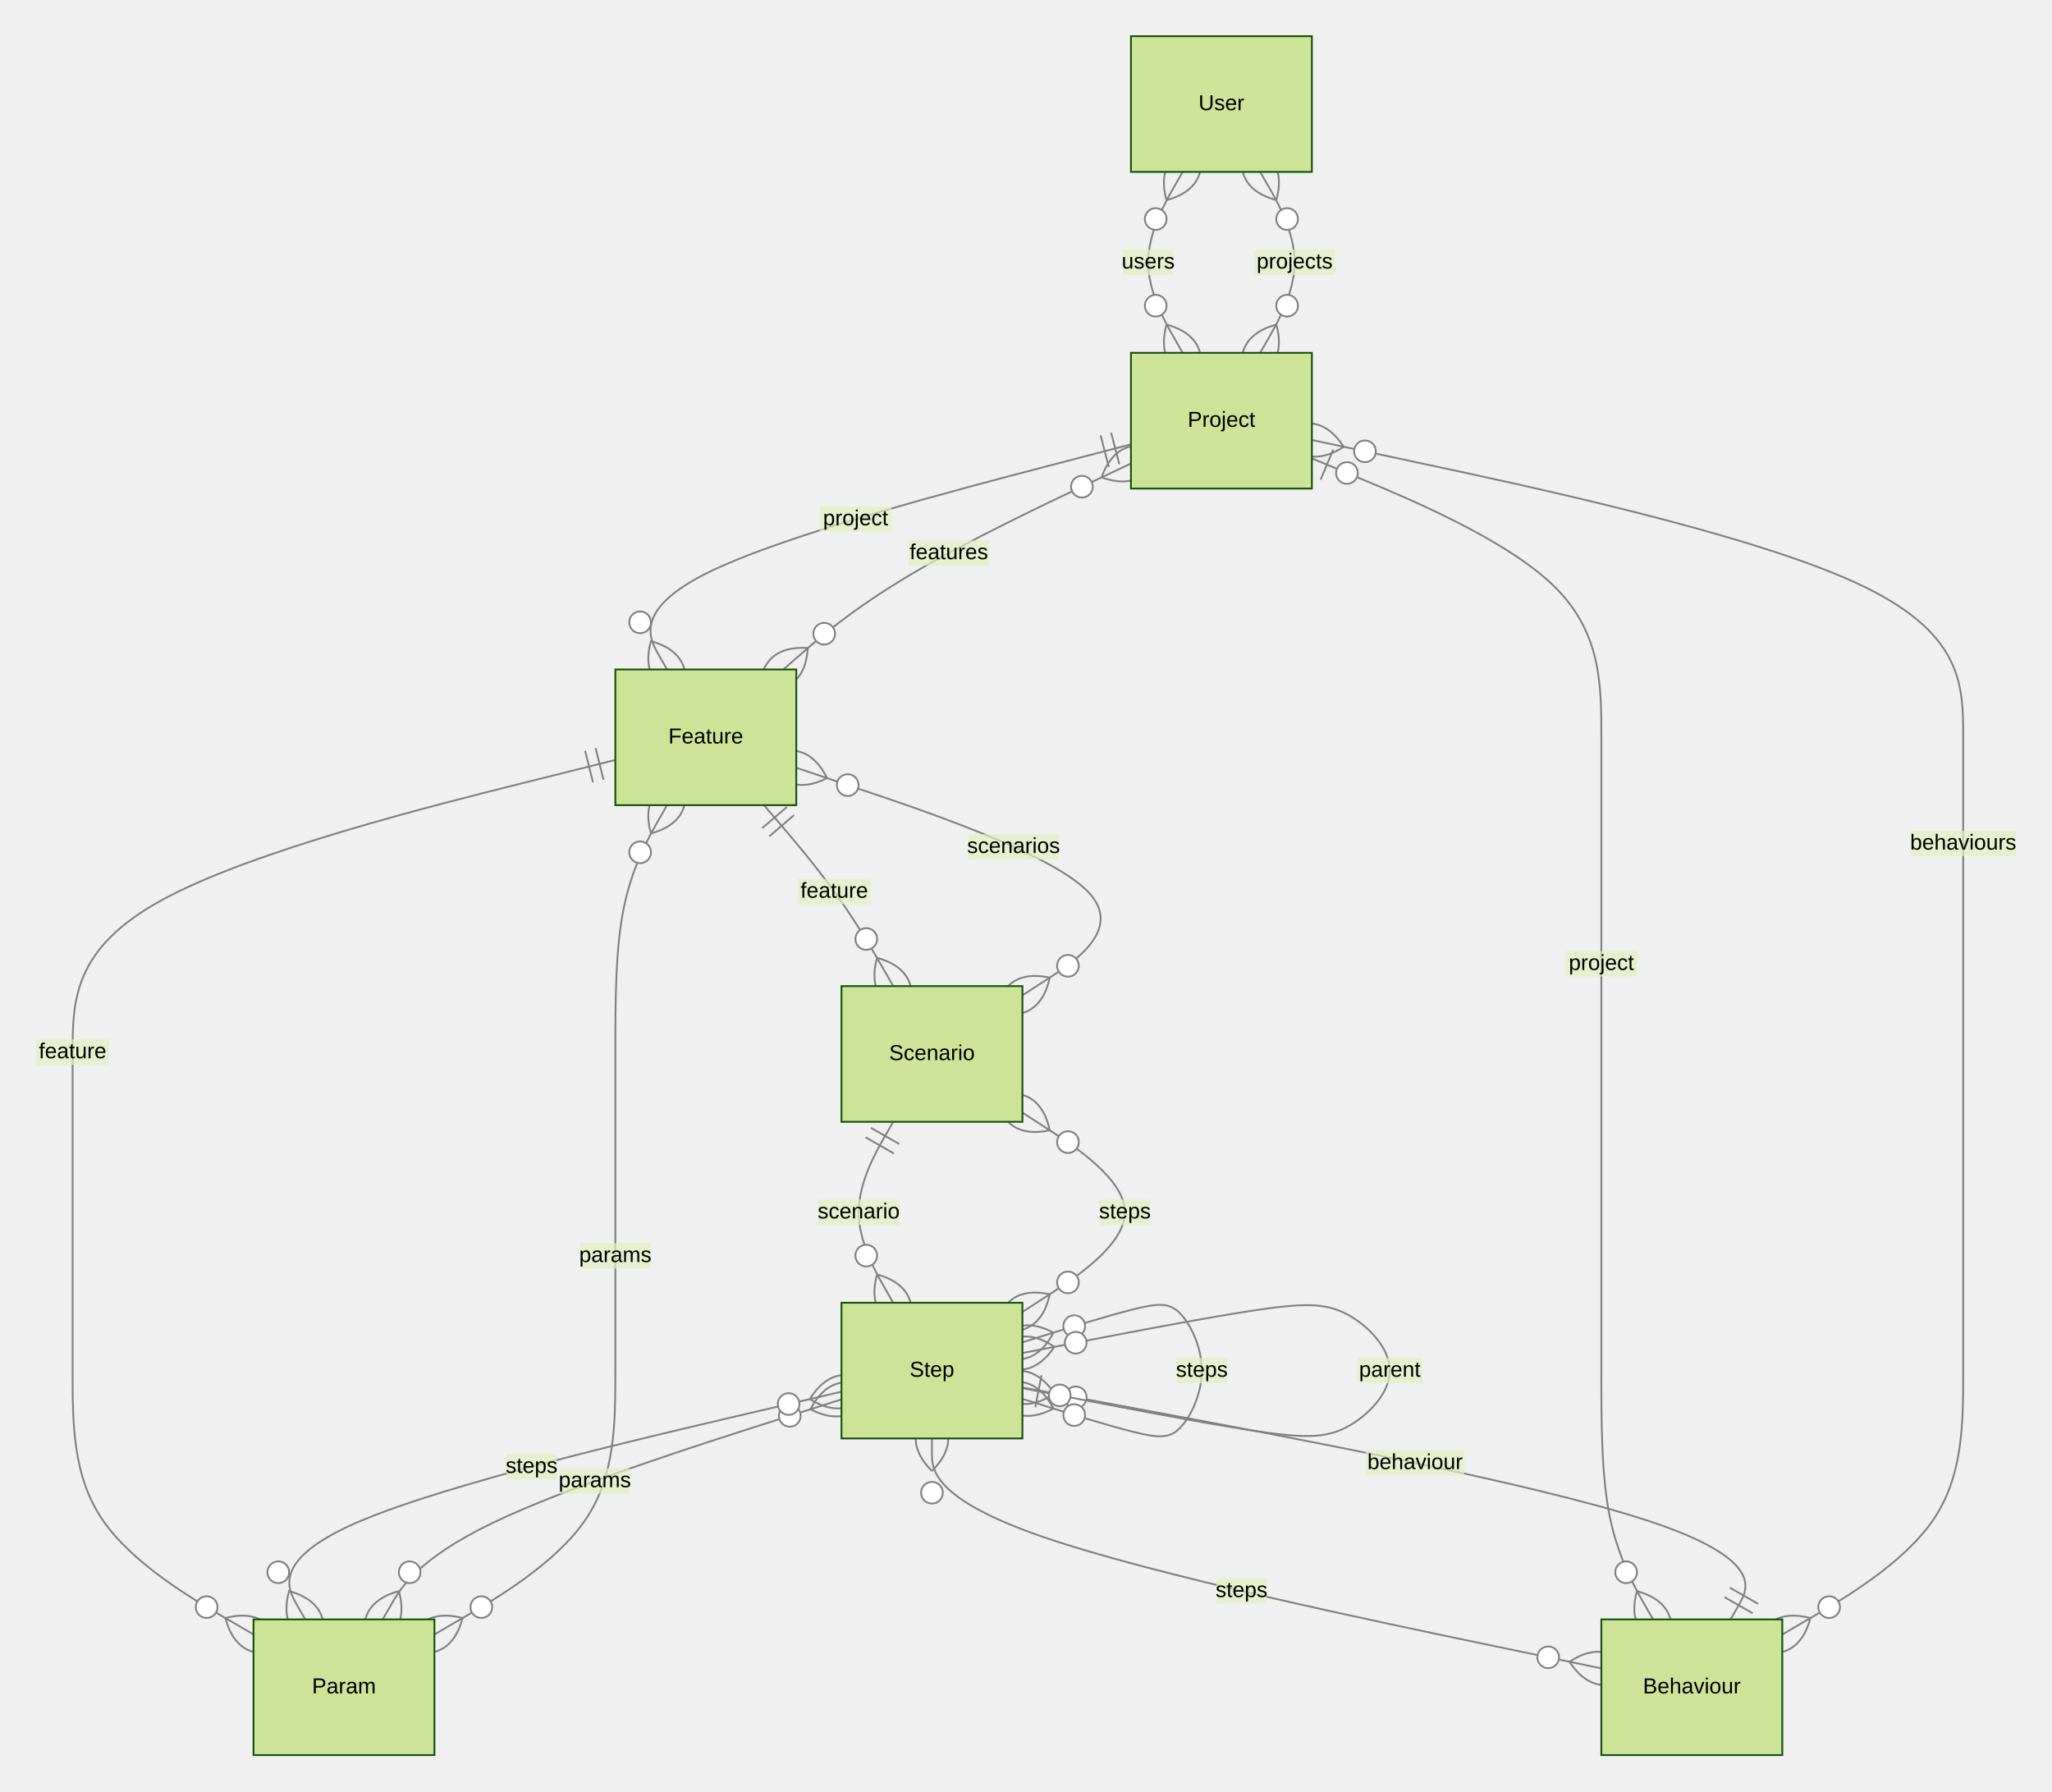
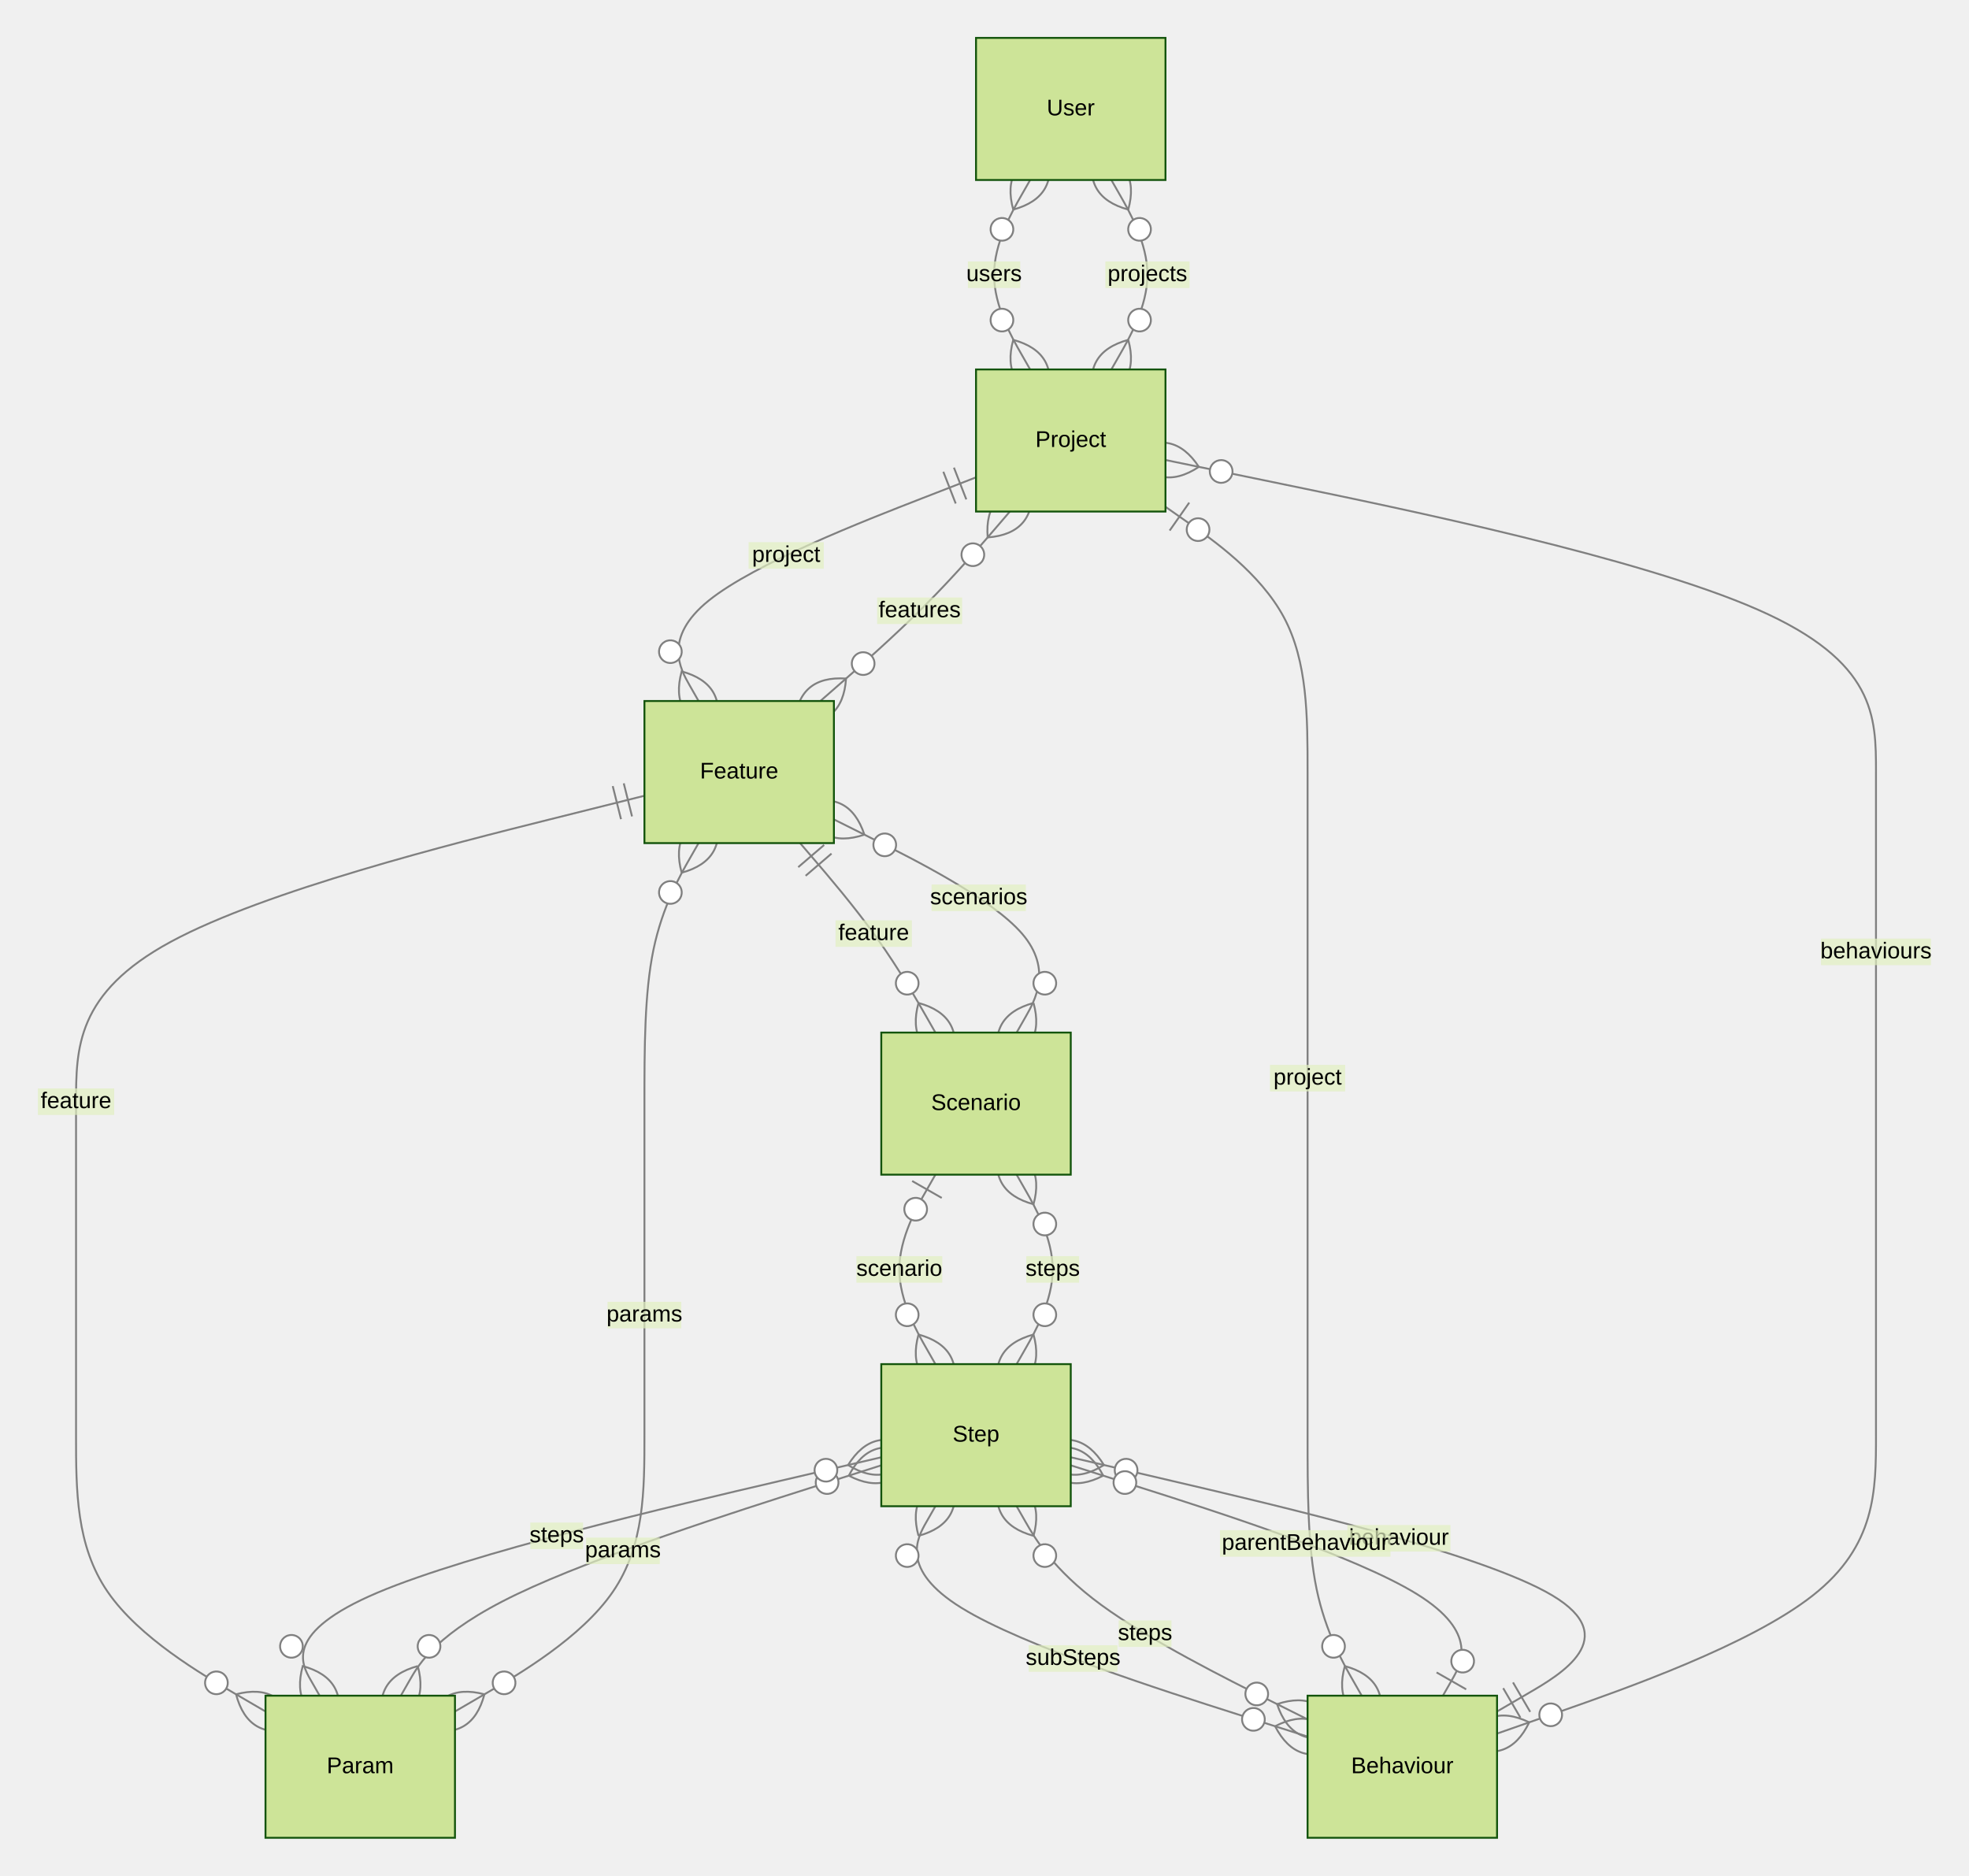
- <svg xmlns="http://www.w3.org/2000/svg" aria-roledescription="er" role="graphics-document document" viewBox="-120.131 0 1134.221 990" style="max-width: 1134.22px; background-color: white;" width="100%" id="mermaid-0">
+ <svg xmlns="http://www.w3.org/2000/svg" aria-roledescription="er" role="graphics-document document" viewBox="-120.131 0 1039.221 990" style="max-width: 1039.22px; background-color: white;" width="100%" id="mermaid-0">
  <style>#mermaid-0{font-family:"trebuchet ms",verdana,arial,sans-serif;font-size:16px;fill:#000000;}#mermaid-0 .error-icon{fill:#552222;}#mermaid-0 .error-text{fill:#552222;stroke:#552222;}#mermaid-0 .edge-thickness-normal{stroke-width:2px;}#mermaid-0 .edge-thickness-thick{stroke-width:3.5px;}#mermaid-0 .edge-pattern-solid{stroke-dasharray:0;}#mermaid-0 .edge-pattern-dashed{stroke-dasharray:3;}#mermaid-0 .edge-pattern-dotted{stroke-dasharray:2;}#mermaid-0 .marker{fill:#000000;stroke:#000000;}#mermaid-0 .marker.cross{stroke:#000000;}#mermaid-0 svg{font-family:"trebuchet ms",verdana,arial,sans-serif;font-size:16px;}#mermaid-0 .entityBox{fill:#cde498;stroke:#13540c;}#mermaid-0 .attributeBoxOdd{fill:#ffffff;stroke:#13540c;}#mermaid-0 .attributeBoxEven{fill:#f2f2f2;stroke:#13540c;}#mermaid-0 .relationshipLabelBox{fill:hsl(78.158, 58.462%, 84.51%);opacity:0.7;background-color:hsl(78.158, 58.462%, 84.51%);}#mermaid-0 .relationshipLabelBox rect{opacity:0.5;}#mermaid-0 .relationshipLine{stroke:#000000;}#mermaid-0 .entityTitleText{text-anchor:middle;font-size:18px;fill:#000000;}#mermaid-0 :root{--mermaid-font-family:"trebuchet ms",verdana,arial,sans-serif;}</style>
  <g />
  <defs>
    <marker orient="auto" markerHeight="18" markerWidth="18" refY="9" refX="0" id="ONLY_ONE_START">
      <path d="M9,0 L9,18 M15,0 L15,18" fill="none" stroke="gray" />
    </marker>
  </defs>
  <defs>
    <marker orient="auto" markerHeight="18" markerWidth="18" refY="9" refX="18" id="ONLY_ONE_END">
      <path d="M3,0 L3,18 M9,0 L9,18" fill="none" stroke="gray" />
    </marker>
  </defs>
  <defs>
    <marker orient="auto" markerHeight="18" markerWidth="30" refY="9" refX="0" id="ZERO_OR_ONE_START">
      <circle r="6" cy="9" cx="21" fill="white" stroke="gray" />
      <path d="M9,0 L9,18" fill="none" stroke="gray" />
    </marker>
  </defs>
  <defs>
    <marker orient="auto" markerHeight="18" markerWidth="30" refY="9" refX="30" id="ZERO_OR_ONE_END">
      <circle r="6" cy="9" cx="9" fill="white" stroke="gray" />
      <path d="M21,0 L21,18" fill="none" stroke="gray" />
    </marker>
  </defs>
  <defs>
    <marker orient="auto" markerHeight="36" markerWidth="45" refY="18" refX="18" id="ONE_OR_MORE_START">
      <path d="M0,18 Q 18,0 36,18 Q 18,36 0,18 M42,9 L42,27" fill="none" stroke="gray" />
    </marker>
  </defs>
  <defs>
    <marker orient="auto" markerHeight="36" markerWidth="45" refY="18" refX="27" id="ONE_OR_MORE_END">
      <path d="M3,9 L3,27 M9,18 Q27,0 45,18 Q27,36 9,18" fill="none" stroke="gray" />
    </marker>
  </defs>
  <defs>
    <marker orient="auto" markerHeight="36" markerWidth="57" refY="18" refX="18" id="ZERO_OR_MORE_START">
      <circle r="6" cy="18" cx="48" fill="white" stroke="gray" />
      <path d="M0,18 Q18,0 36,18 Q18,36 0,18" fill="none" stroke="gray" />
    </marker>
  </defs>
  <defs>
    <marker orient="auto" markerHeight="36" markerWidth="57" refY="18" refX="39" id="ZERO_OR_MORE_END">
      <circle r="6" cy="18" cx="9" fill="white" stroke="gray" />
      <path d="M21,18 Q39,0 57,18 Q39,36 21,18" fill="none" stroke="gray" />
    </marker>
  </defs>
-   <path style="stroke: gray; fill: none;" marker-start="url(#ZERO_OR_MORE_START)" marker-end="url(#ZERO_OR_MORE_END)" d="M576.429,95L581.19,103.333C585.952,111.667,595.476,128.333,595.476,145C595.476,161.667,585.952,178.333,581.19,186.667L576.429,195" class="er relationshipLine" />
-   <path style="stroke: gray; fill: none;" marker-start="url(#ZERO_OR_MORE_START)" marker-end="url(#ZERO_OR_MORE_END)" d="M533.571,195L528.81,186.667C524.048,178.333,514.524,161.667,514.524,145C514.524,128.333,524.048,111.667,528.81,103.333L533.571,95" class="er relationshipLine" />
-   <path style="stroke: gray; fill: none;" marker-start="url(#ZERO_OR_MORE_START)" marker-end="url(#ZERO_OR_MORE_END)" d="M505,256.149L482.5,266.791C460,277.432,415,298.716,382.976,317.691C350.952,336.667,331.905,353.333,322.381,361.667L312.857,370" class="er relationshipLine" />
-   <path style="stroke: gray; fill: none;" marker-start="url(#ZERO_OR_MORE_START)" marker-end="url(#ZERO_OR_MORE_END)" d="M605,243.171L665,255.976C725,268.78,845,294.39,905,321.778C965,349.167,965,378.333,965,407.5C965,436.667,965,465.833,965,495C965,524.167,965,553.333,965,582.5C965,611.667,965,640.833,965,670C965,699.167,965,728.333,965,757.5C965,786.667,965,815.833,948.333,840.139C931.667,864.444,898.333,883.889,881.667,893.611L865,903.333" class="er relationshipLine" />
-   <path style="stroke: gray; fill: none;" marker-start="url(#ZERO_OR_MORE_START)" marker-end="url(#ZERO_OR_MORE_END)" d="M320,424.327L355,436.106C390,447.885,460,471.442,480.833,492.403C501.667,513.364,473.333,531.728,459.167,540.91L445,550.093" class="er relationshipLine" />
+   <path style="stroke: gray; fill: none;" marker-start="url(#ZERO_OR_MORE_START)" marker-end="url(#ZERO_OR_MORE_END)" d="M466.429,95L471.19,103.333C475.952,111.667,485.476,128.333,485.476,145C485.476,161.667,475.952,178.333,471.19,186.667L466.429,195" class="er relationshipLine" />
+   <path style="stroke: gray; fill: none;" marker-start="url(#ZERO_OR_MORE_START)" marker-end="url(#ZERO_OR_MORE_END)" d="M423.571,195L418.81,186.667C414.048,178.333,404.524,161.667,404.524,145C404.524,128.333,414.048,111.667,418.81,103.333L423.571,95" class="er relationshipLine" />
+   <path style="stroke: gray; fill: none;" marker-start="url(#ZERO_OR_MORE_START)" marker-end="url(#ZERO_OR_MORE_END)" d="M412.857,270L405.714,278.333C398.571,286.667,384.286,303.333,367.619,320C350.952,336.667,331.905,353.333,322.381,361.667L312.857,370" class="er relationshipLine" />
+   <path style="stroke: gray; fill: none;" marker-start="url(#ZERO_OR_MORE_START)" marker-end="url(#ZERO_OR_MORE_END)" d="M495,242.794L557.5,255.662C620,268.529,745,294.265,807.5,321.716C870,349.167,870,378.333,870,407.5C870,436.667,870,465.833,870,495C870,524.167,870,553.333,870,582.5C870,611.667,870,640.833,870,670C870,699.167,870,728.333,870,757.5C870,786.667,870,815.833,836.667,842.083C803.333,868.333,736.667,891.667,703.333,903.333L670,915" class="er relationshipLine" />
+   <path style="stroke: gray; fill: none;" marker-start="url(#ZERO_OR_MORE_START)" marker-end="url(#ZERO_OR_MORE_END)" d="M320,432.5L340.833,442.917C361.667,453.333,403.333,474.167,419.405,492.917C435.476,511.667,425.952,528.333,421.19,536.667L416.429,545" class="er relationshipLine" />
  <path style="stroke: gray; fill: none;" marker-start="url(#ZERO_OR_MORE_START)" marker-end="url(#ZERO_OR_MORE_END)" d="M248.571,445L243.81,453.333C239.048,461.667,229.524,478.333,224.762,501.25C220,524.167,220,553.333,220,582.5C220,611.667,220,640.833,220,670C220,699.167,220,728.333,220,757.5C220,786.667,220,815.833,203.333,840.139C186.667,864.444,153.333,883.889,136.667,893.611L120,903.333" class="er relationshipLine" />
-   <path style="stroke: gray; fill: none;" marker-start="url(#ZERO_OR_MORE_START)" marker-end="url(#ONLY_ONE_END)" d="M248.571,370L243.81,361.667C239.048,353.333,229.524,336.667,272.262,315.927C315,295.187,410,270.373,457.5,257.966L505,245.56" class="er relationshipLine" />
-   <path style="stroke: gray; fill: none;" marker-start="url(#ZERO_OR_MORE_START)" marker-end="url(#ZERO_OR_MORE_END)" d="M445,614.907L459.167,624.09C473.333,633.272,501.667,651.636,501.667,670C501.667,688.364,473.333,706.728,459.167,715.91L445,725.093" class="er relationshipLine" />
+   <path style="stroke: gray; fill: none;" marker-start="url(#ZERO_OR_MORE_START)" marker-end="url(#ONLY_ONE_END)" d="M248.571,370L243.81,361.667C239.048,353.333,229.524,336.667,253.929,316.991C278.333,297.315,336.667,274.63,365.833,263.287L395,251.944" class="er relationshipLine" />
+   <path style="stroke: gray; fill: none;" marker-start="url(#ZERO_OR_MORE_START)" marker-end="url(#ZERO_OR_MORE_END)" d="M416.429,620L421.19,628.333C425.952,636.667,435.476,653.333,435.476,670C435.476,686.667,425.952,703.333,421.19,711.667L416.429,720" class="er relationshipLine" />
  <path style="stroke: gray; fill: none;" marker-start="url(#ZERO_OR_MORE_START)" marker-end="url(#ONLY_ONE_END)" d="M373.571,545L368.81,536.667C364.048,528.333,354.524,511.667,342.619,495C330.714,478.333,316.429,461.667,309.286,453.333L302.143,445" class="er relationshipLine" />
  <path style="stroke: gray; fill: none;" marker-start="url(#ZERO_OR_MORE_START)" marker-end="url(#ZERO_OR_MORE_END)" d="M345,773.409L307.5,785.341C270,797.273,195,821.136,152.738,841.402C110.476,861.667,100.952,878.333,96.19,886.667L91.429,895" class="er relationshipLine" />
-   <path style="stroke: gray; fill: none;" marker-start="url(#ZERO_OR_MORE_START)" marker-end="url(#ONLY_ONE_END)" d="M373.571,720L368.81,711.667C364.048,703.333,354.524,686.667,354.524,670C354.524,653.333,364.048,636.667,368.81,628.333L373.571,620" class="er relationshipLine" />
-   <path style="stroke: gray; fill: none;" marker-start="url(#ZERO_OR_MORE_START)" marker-end="url(#ONLY_ONE_END)" d="M445,766.809L515,779.84C585,792.872,725,818.936,790.238,840.301C855.476,861.667,845.952,878.333,841.19,886.667L836.429,895" class="er relationshipLine" />
-   <path style="stroke: gray; fill: none;" marker-start="url(#ZERO_OR_MORE_START)" marker-end="url(#ZERO_OR_MORE_END)" d="M445,741.875L456.667,738.229C468.333,734.583,491.667,727.292,506.25,723.646C520.833,720,526.667,720,532.5,726.25C538.333,732.5,544.167,745,544.167,757.5C544.167,770,538.333,782.5,532.5,788.75C526.667,795,520.833,795,506.25,791.354C491.667,787.708,468.333,780.417,456.667,776.771L445,773.125" class="er relationshipLine" />
-   <path style="stroke: gray; fill: none;" marker-start="url(#ZERO_OR_MORE_START)" marker-end="url(#ZERO_OR_ONE_END)" d="M445,747.802L468.889,743.168C492.778,738.534,540.556,729.267,570.417,724.634C600.278,720,612.222,720,624.167,726.25C636.111,732.5,648.056,745,648.056,757.5C648.056,770,636.111,782.5,624.167,788.75C612.222,795,600.278,795,570.417,790.366C540.556,785.733,492.778,776.466,468.889,771.832L445,767.198" class="er relationshipLine" />
-   <path style="stroke: gray; fill: none;" marker-start="url(#ZERO_OR_MORE_START)" marker-end="url(#ZERO_OR_ONE_END)" d="M793.571,895L788.81,886.667C784.048,878.333,774.524,861.667,769.762,838.75C765,815.833,765,786.667,765,757.5C765,728.333,765,699.167,765,670C765,640.833,765,611.667,765,582.5C765,553.333,765,524.167,765,495C765,465.833,765,436.667,765,407.5C765,378.333,765,349.167,738.333,323.472C711.667,297.778,658.333,275.556,631.667,264.444L605,253.333" class="er relationshipLine" />
-   <path style="stroke: gray; fill: none;" marker-start="url(#ZERO_OR_MORE_START)" marker-end="url(#ZERO_OR_MORE_END)" d="M765,922.083L703.333,909.236C641.667,896.389,518.333,870.694,456.667,849.514C395,828.333,395,811.667,395,803.333L395,795" class="er relationshipLine" />
+   <path style="stroke: gray; fill: none;" marker-start="url(#ZERO_OR_MORE_START)" marker-end="url(#ONLY_ONE_END)" d="M445,769.167L499.167,781.806C553.333,794.444,661.667,819.722,699.167,842.083C736.667,864.444,703.333,883.889,686.667,893.611L670,903.333" class="er relationshipLine" />
+   <path style="stroke: gray; fill: none;" marker-start="url(#ZERO_OR_MORE_START)" marker-end="url(#ZERO_OR_ONE_END)" d="M373.571,720L368.81,711.667C364.048,703.333,354.524,686.667,354.524,670C354.524,653.333,364.048,636.667,368.81,628.333L373.571,620" class="er relationshipLine" />
+   <path style="stroke: gray; fill: none;" marker-start="url(#ZERO_OR_MORE_START)" marker-end="url(#ZERO_OR_ONE_END)" d="M445,773.409L482.5,785.341C520,797.273,595,821.136,627.738,841.402C660.476,861.667,650.952,878.333,646.19,886.667L641.429,895" class="er relationshipLine" />
+   <path style="stroke: gray; fill: none;" marker-start="url(#ZERO_OR_MORE_START)" marker-end="url(#ZERO_OR_ONE_END)" d="M598.571,895L593.81,886.667C589.048,878.333,579.524,861.667,574.762,838.75C570,815.833,570,786.667,570,757.5C570,728.333,570,699.167,570,670C570,640.833,570,611.667,570,582.5C570,553.333,570,524.167,570,495C570,465.833,570,436.667,570,407.5C570,378.333,570,349.167,557.5,325.833C545,302.5,520,285,507.5,276.25L495,267.5" class="er relationshipLine" />
+   <path style="stroke: gray; fill: none;" marker-start="url(#ZERO_OR_MORE_START)" marker-end="url(#ZERO_OR_MORE_END)" d="M570,907.5L549.167,897.083C528.333,886.667,486.667,865.833,461.071,847.083C435.476,828.333,425.952,811.667,421.19,803.333L416.429,795" class="er relationshipLine" />
+   <path style="stroke: gray; fill: none;" marker-start="url(#ZERO_OR_MORE_START)" marker-end="url(#ZERO_OR_MORE_END)" d="M570,916.591L532.5,904.659C495,892.727,420,868.864,387.262,848.598C354.524,828.333,364.048,811.667,368.81,803.333L373.571,795" class="er relationshipLine" />
  <path style="stroke: gray; fill: none;" marker-start="url(#ZERO_OR_MORE_START)" marker-end="url(#ZERO_OR_MORE_END)" d="M48.571,895L43.81,886.667C39.048,878.333,29.524,861.667,78.929,840.694C128.333,819.722,236.667,794.444,290.833,781.806L345,769.167" class="er relationshipLine" />
  <path style="stroke: gray; fill: none;" marker-start="url(#ZERO_OR_MORE_START)" marker-end="url(#ONLY_ONE_END)" d="M20,903.333L3.333,893.611C-13.333,883.889,-46.667,864.444,-63.333,840.139C-80,815.833,-80,786.667,-80,757.5C-80,728.333,-80,699.167,-80,670C-80,640.833,-80,611.667,-80,582.5C-80,553.333,-80,524.167,-30,497.083C20,470,120,445,170,432.5L220,420" class="er relationshipLine" />
-   <g transform="translate(505,20 )" id="entity-User-818c511a-4a32-5484-ba70-875d765a9175">
+   <g transform="translate(395,20 )" id="entity-User-818c511a-4a32-5484-ba70-875d765a9175">
    <rect height="75" width="100" y="0" x="0" class="er entityBox" />
    <text style="dominant-baseline: middle; text-anchor: middle; font-size: 12px;" transform="translate(50,37.5)" y="0" x="0" id="text-entity-User-818c511a-4a32-5484-ba70-875d765a9175" class="er entityLabel">User</text>
  </g>
-   <g transform="translate(505,195 )" id="entity-Project-c2395ed5-a5fa-58df-9cbe-a2926add311c">
+   <g transform="translate(395,195 )" id="entity-Project-c2395ed5-a5fa-58df-9cbe-a2926add311c">
    <rect height="75" width="100" y="0" x="0" class="er entityBox" />
    <text style="dominant-baseline: middle; text-anchor: middle; font-size: 12px;" transform="translate(50,37.5)" y="0" x="0" id="text-entity-Project-c2395ed5-a5fa-58df-9cbe-a2926add311c" class="er entityLabel">Project</text>
  </g>
  <g transform="translate(220,370 )" id="entity-Feature-4fad3d01-3517-571c-a342-eed3efd89186">
    <rect height="75" width="100" y="0" x="0" class="er entityBox" />
    <text style="dominant-baseline: middle; text-anchor: middle; font-size: 12px;" transform="translate(50,37.5)" y="0" x="0" id="text-entity-Feature-4fad3d01-3517-571c-a342-eed3efd89186" class="er entityLabel">Feature</text>
  </g>
  <g transform="translate(345,545 )" id="entity-Scenario-c93c47a9-e6c7-5329-9f48-596f0b9a515d">
    <rect height="75" width="100" y="0" x="0" class="er entityBox" />
    <text style="dominant-baseline: middle; text-anchor: middle; font-size: 12px;" transform="translate(50,37.5)" y="0" x="0" id="text-entity-Scenario-c93c47a9-e6c7-5329-9f48-596f0b9a515d" class="er entityLabel">Scenario</text>
  </g>
  <g transform="translate(345,720 )" id="entity-Step-e219be1f-61cb-5c54-96b3-c2b2bab46dfc">
    <rect height="75" width="100" y="0" x="0" class="er entityBox" />
    <text style="dominant-baseline: middle; text-anchor: middle; font-size: 12px;" transform="translate(50,37.5)" y="0" x="0" id="text-entity-Step-e219be1f-61cb-5c54-96b3-c2b2bab46dfc" class="er entityLabel">Step</text>
  </g>
-   <g transform="translate(765,895 )" id="entity-Behaviour-97a2395c-598e-5946-8da9-ce5730d44919">
+   <g transform="translate(570,895 )" id="entity-Behaviour-97a2395c-598e-5946-8da9-ce5730d44919">
    <rect height="75" width="100" y="0" x="0" class="er entityBox" />
    <text style="dominant-baseline: middle; text-anchor: middle; font-size: 12px;" transform="translate(50,37.5)" y="0" x="0" id="text-entity-Behaviour-97a2395c-598e-5946-8da9-ce5730d44919" class="er entityLabel">Behaviour</text>
  </g>
  <g transform="translate(20,895 )" id="entity-Param-e2866454-d78f-59a5-b770-d23bf52d1823">
    <rect height="75" width="100" y="0" x="0" class="er entityBox" />
    <text style="dominant-baseline: middle; text-anchor: middle; font-size: 12px;" transform="translate(50,37.5)" y="0" x="0" id="text-entity-Param-e2866454-d78f-59a5-b770-d23bf52d1823" class="er entityLabel">Param</text>
  </g>
-   <rect height="14" width="44.434" y="138" x="573.259" class="er relationshipLabelBox" />
-   <text style="text-anchor: middle; dominant-baseline: middle; font-size: 12px;" y="145" x="595.476" id="rel1" class="er relationshipLabel">projects</text>
-   <rect height="14" width="27.623" y="138" x="500.712" class="er relationshipLabelBox" />
-   <text style="text-anchor: middle; dominant-baseline: middle; font-size: 12px;" y="145" x="514.524" id="rel2" class="er relationshipLabel">users</text>
-   <rect height="14" width="44.809" y="298.653" x="381.948" class="er relationshipLabelBox" />
-   <text style="text-anchor: middle; dominant-baseline: middle; font-size: 12px;" y="305.653" x="404.353" id="rel3" class="er relationshipLabel">features</text>
-   <rect height="14" width="58.051" y="459.157" x="935.975" class="er relationshipLabelBox" />
-   <text style="text-anchor: middle; dominant-baseline: middle; font-size: 12px;" y="466.157" x="965" id="rel4" class="er relationshipLabel">behaviours</text>
-   <rect height="14" width="49.73" y="461.032" x="415.228" class="er relationshipLabelBox" />
-   <text style="text-anchor: middle; dominant-baseline: middle; font-size: 12px;" y="468.032" x="440.093" id="rel5" class="er relationshipLabel">scenarios</text>
+   <rect height="14" width="44.434" y="138" x="463.259" class="er relationshipLabelBox" />
+   <text style="text-anchor: middle; dominant-baseline: middle; font-size: 12px;" y="145" x="485.476" id="rel1" class="er relationshipLabel">projects</text>
+   <rect height="14" width="27.623" y="138" x="390.712" class="er relationshipLabelBox" />
+   <text style="text-anchor: middle; dominant-baseline: middle; font-size: 12px;" y="145" x="404.524" id="rel2" class="er relationshipLabel">users</text>
+   <rect height="14" width="44.809" y="315.369" x="342.83" class="er relationshipLabelBox" />
+   <text style="text-anchor: middle; dominant-baseline: middle; font-size: 12px;" y="322.369" x="365.235" id="rel3" class="er relationshipLabel">features</text>
+   <rect height="14" width="58.051" y="495.416" x="840.975" class="er relationshipLabelBox" />
+   <text style="text-anchor: middle; dominant-baseline: middle; font-size: 12px;" y="502.416" x="870" id="rel4" class="er relationshipLabel">behaviours</text>
+   <rect height="14" width="49.73" y="466.879" x="371.572" class="er relationshipLabelBox" />
+   <text style="text-anchor: middle; dominant-baseline: middle; font-size: 12px;" y="473.879" x="396.437" id="rel5" class="er relationshipLabel">scenarios</text>
  <rect height="14" width="38.92" y="687.105" x="200.54" class="er relationshipLabelBox" />
  <text style="text-anchor: middle; dominant-baseline: middle; font-size: 12px;" y="694.105" x="220" id="rel6" class="er relationshipLabel">params</text>
-   <rect height="14" width="39.676" y="279.904" x="332.949" class="er relationshipLabelBox" />
-   <text style="text-anchor: middle; dominant-baseline: middle; font-size: 12px;" y="286.904" x="352.786" id="rel7" class="er relationshipLabel">project</text>
-   <rect height="14" width="27.846" y="663" x="487.744" class="er relationshipLabelBox" />
-   <text style="text-anchor: middle; dominant-baseline: middle; font-size: 12px;" y="670" x="501.667" id="rel8" class="er relationshipLabel">steps</text>
+   <rect height="14" width="39.676" y="286.164" x="274.977" class="er relationshipLabelBox" />
+   <text style="text-anchor: middle; dominant-baseline: middle; font-size: 12px;" y="293.164" x="294.815" id="rel7" class="er relationshipLabel">project</text>
+   <rect height="14" width="27.846" y="663" x="421.553" class="er relationshipLabelBox" />
+   <text style="text-anchor: middle; dominant-baseline: middle; font-size: 12px;" y="670" x="435.476" id="rel8" class="er relationshipLabel">steps</text>
  <rect height="14" width="40.264" y="485.762" x="320.874" class="er relationshipLabelBox" />
  <text style="text-anchor: middle; dominant-baseline: middle; font-size: 12px;" y="492.762" x="341.006" id="rel9" class="er relationshipLabel">feature</text>
  <rect height="14" width="38.92" y="811.542" x="189.188" class="er relationshipLabelBox" />
  <text style="text-anchor: middle; dominant-baseline: middle; font-size: 12px;" y="818.542" x="208.648" id="rel10" class="er relationshipLabel">params</text>
+   <rect height="14" width="54.387" y="804.922" x="591.022" class="er relationshipLabelBox" />
+   <text style="text-anchor: middle; dominant-baseline: middle; font-size: 12px;" y="811.922" x="618.215" id="rel11" class="er relationshipLabel">behaviour</text>
  <rect height="14" width="45.291" y="663" x="331.878" class="er relationshipLabelBox" />
-   <text style="text-anchor: middle; dominant-baseline: middle; font-size: 12px;" y="670" x="354.524" id="rel11" class="er relationshipLabel">scenario</text>
-   <rect height="14" width="54.387" y="801.539" x="634.814" class="er relationshipLabelBox" />
-   <text style="text-anchor: middle; dominant-baseline: middle; font-size: 12px;" y="808.539" x="662.007" id="rel12" class="er relationshipLabel">behaviour</text>
-   <rect height="14" width="27.846" y="750.5" x="530.244" class="er relationshipLabelBox" />
-   <text style="text-anchor: middle; dominant-baseline: middle; font-size: 12px;" y="757.5" x="544.167" id="rel13" class="er relationshipLabel">steps</text>
-   <rect height="14" width="35.756" y="750.5" x="630.178" class="er relationshipLabelBox" />
-   <text style="text-anchor: middle; dominant-baseline: middle; font-size: 12px;" y="757.5" x="648.056" id="rel14" class="er relationshipLabel">parent</text>
-   <rect height="14" width="39.676" y="525.678" x="745.162" class="er relationshipLabelBox" />
-   <text style="text-anchor: middle; dominant-baseline: middle; font-size: 12px;" y="532.678" x="765" id="rel15" class="er relationshipLabel">project</text>
-   <rect height="14" width="27.846" y="872.26" x="552.188" class="er relationshipLabelBox" />
-   <text style="text-anchor: middle; dominant-baseline: middle; font-size: 12px;" y="879.26" x="566.111" id="rel16" class="er relationshipLabel">steps</text>
+   <text style="text-anchor: middle; dominant-baseline: middle; font-size: 12px;" y="670" x="354.524" id="rel12" class="er relationshipLabel">scenario</text>
+   <rect height="14" width="90.006" y="807.636" x="523.764" class="er relationshipLabelBox" />
+   <text style="text-anchor: middle; dominant-baseline: middle; font-size: 12px;" y="814.636" x="568.767" id="rel13" class="er relationshipLabel">parentBehaviour</text>
+   <rect height="14" width="39.676" y="562.056" x="550.162" class="er relationshipLabelBox" />
+   <text style="text-anchor: middle; dominant-baseline: middle; font-size: 12px;" y="569.056" x="570" id="rel14" class="er relationshipLabel">project</text>
+   <rect height="14" width="27.846" y="855.265" x="470.311" class="er relationshipLabelBox" />
+   <text style="text-anchor: middle; dominant-baseline: middle; font-size: 12px;" y="862.265" x="484.234" id="rel15" class="er relationshipLabel">steps</text>
+   <rect height="14" width="46.859" y="868.364" x="422.803" class="er relationshipLabelBox" />
+   <text style="text-anchor: middle; dominant-baseline: middle; font-size: 12px;" y="875.364" x="446.233" id="rel16" class="er relationshipLabel">subSteps</text>
  <rect height="14" width="27.846" y="803.619" x="159.774" class="er relationshipLabelBox" />
  <text style="text-anchor: middle; dominant-baseline: middle; font-size: 12px;" y="810.619" x="173.697" id="rel17" class="er relationshipLabel">steps</text>
  <rect height="14" width="40.264" y="574.483" x="-100.131" class="er relationshipLabelBox" />
  <text style="text-anchor: middle; dominant-baseline: middle; font-size: 12px;" y="581.483" x="-79.999" id="rel18" class="er relationshipLabel">feature</text>
</svg>
